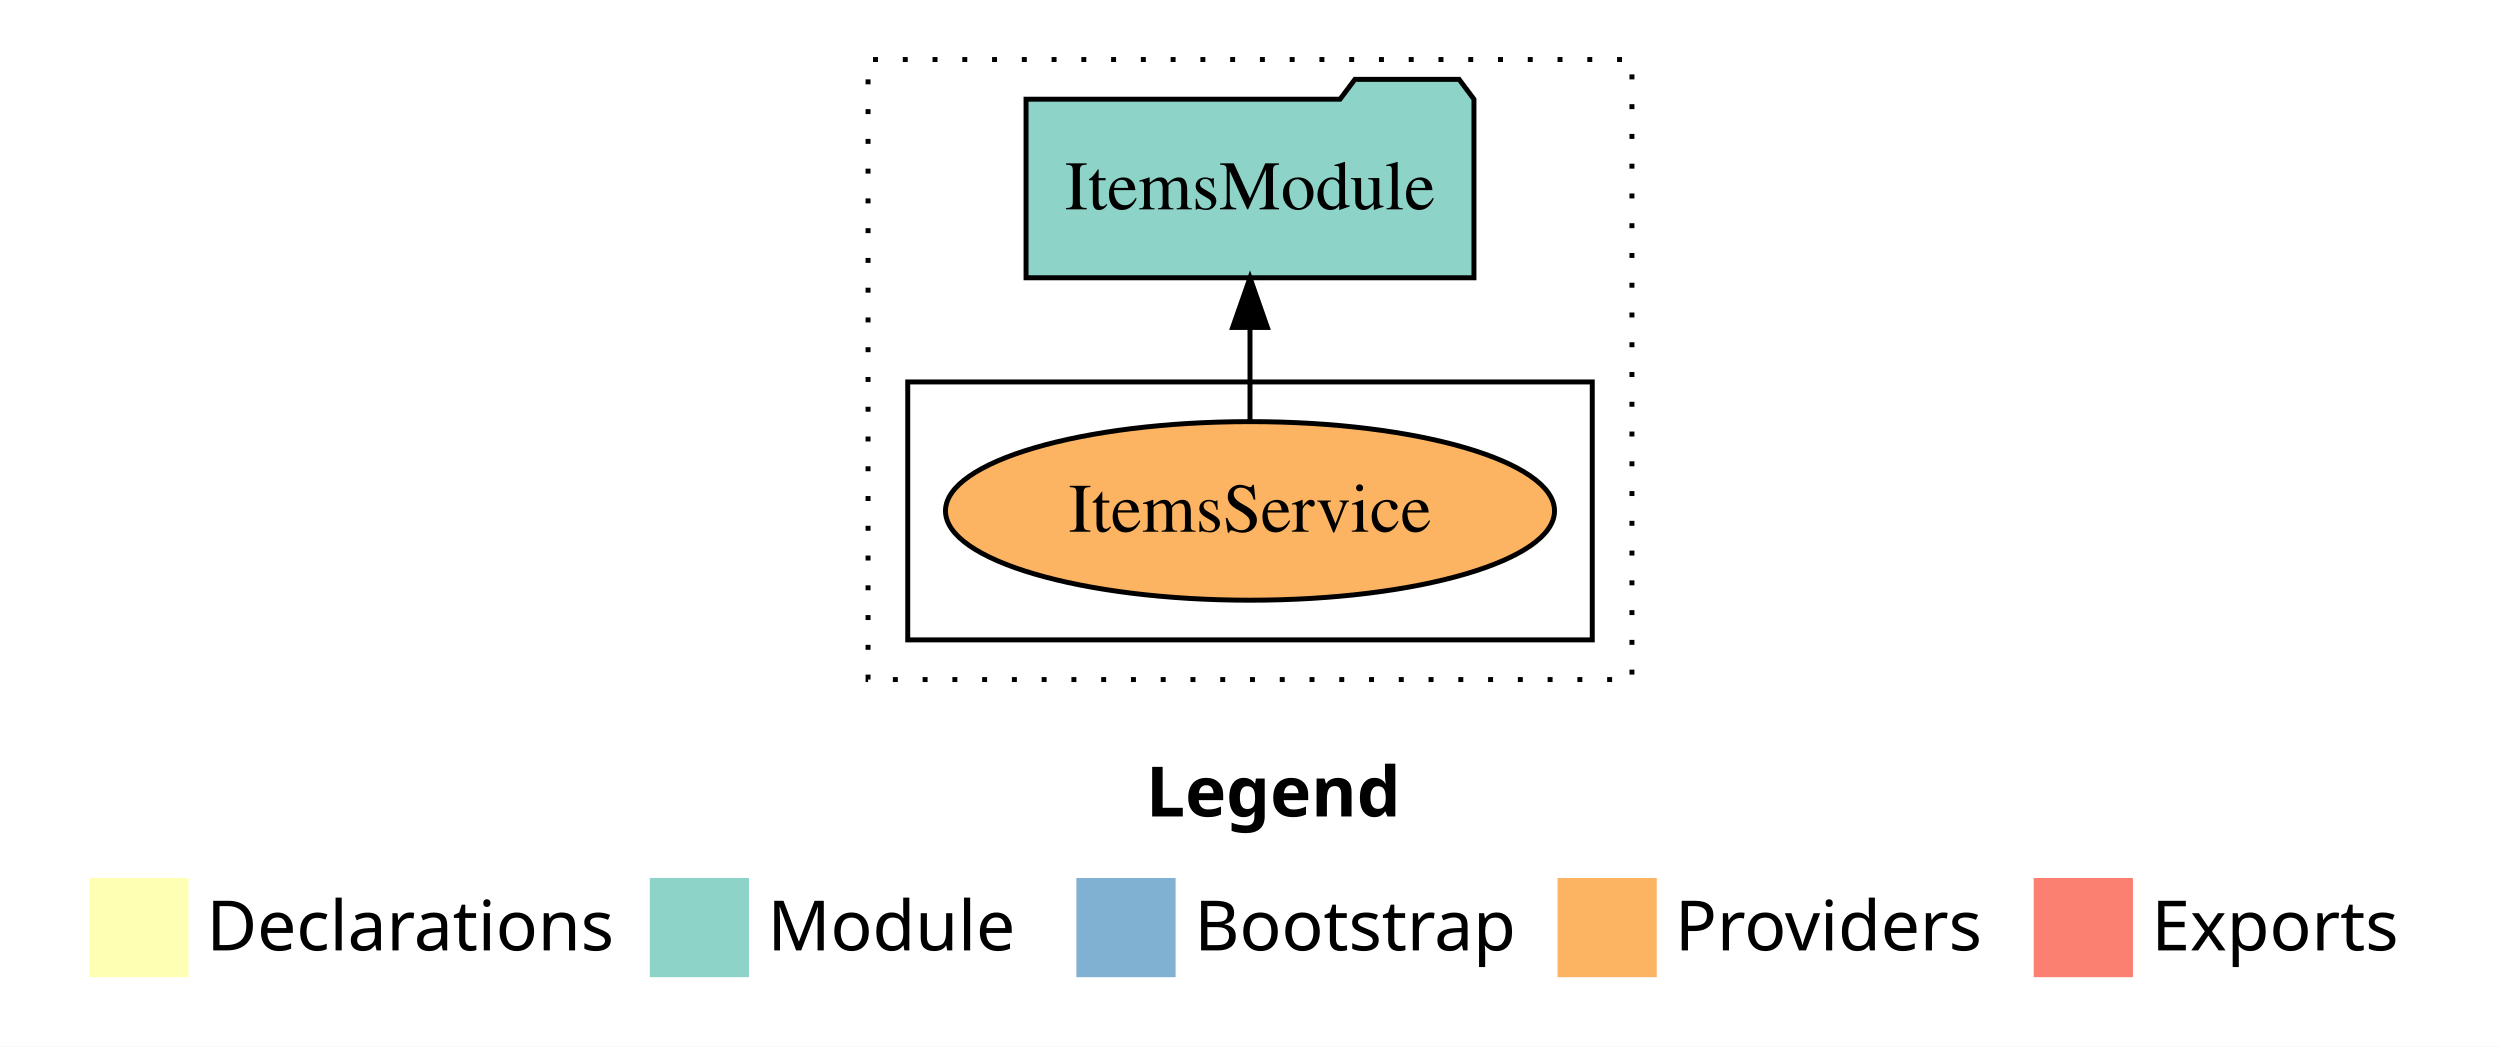
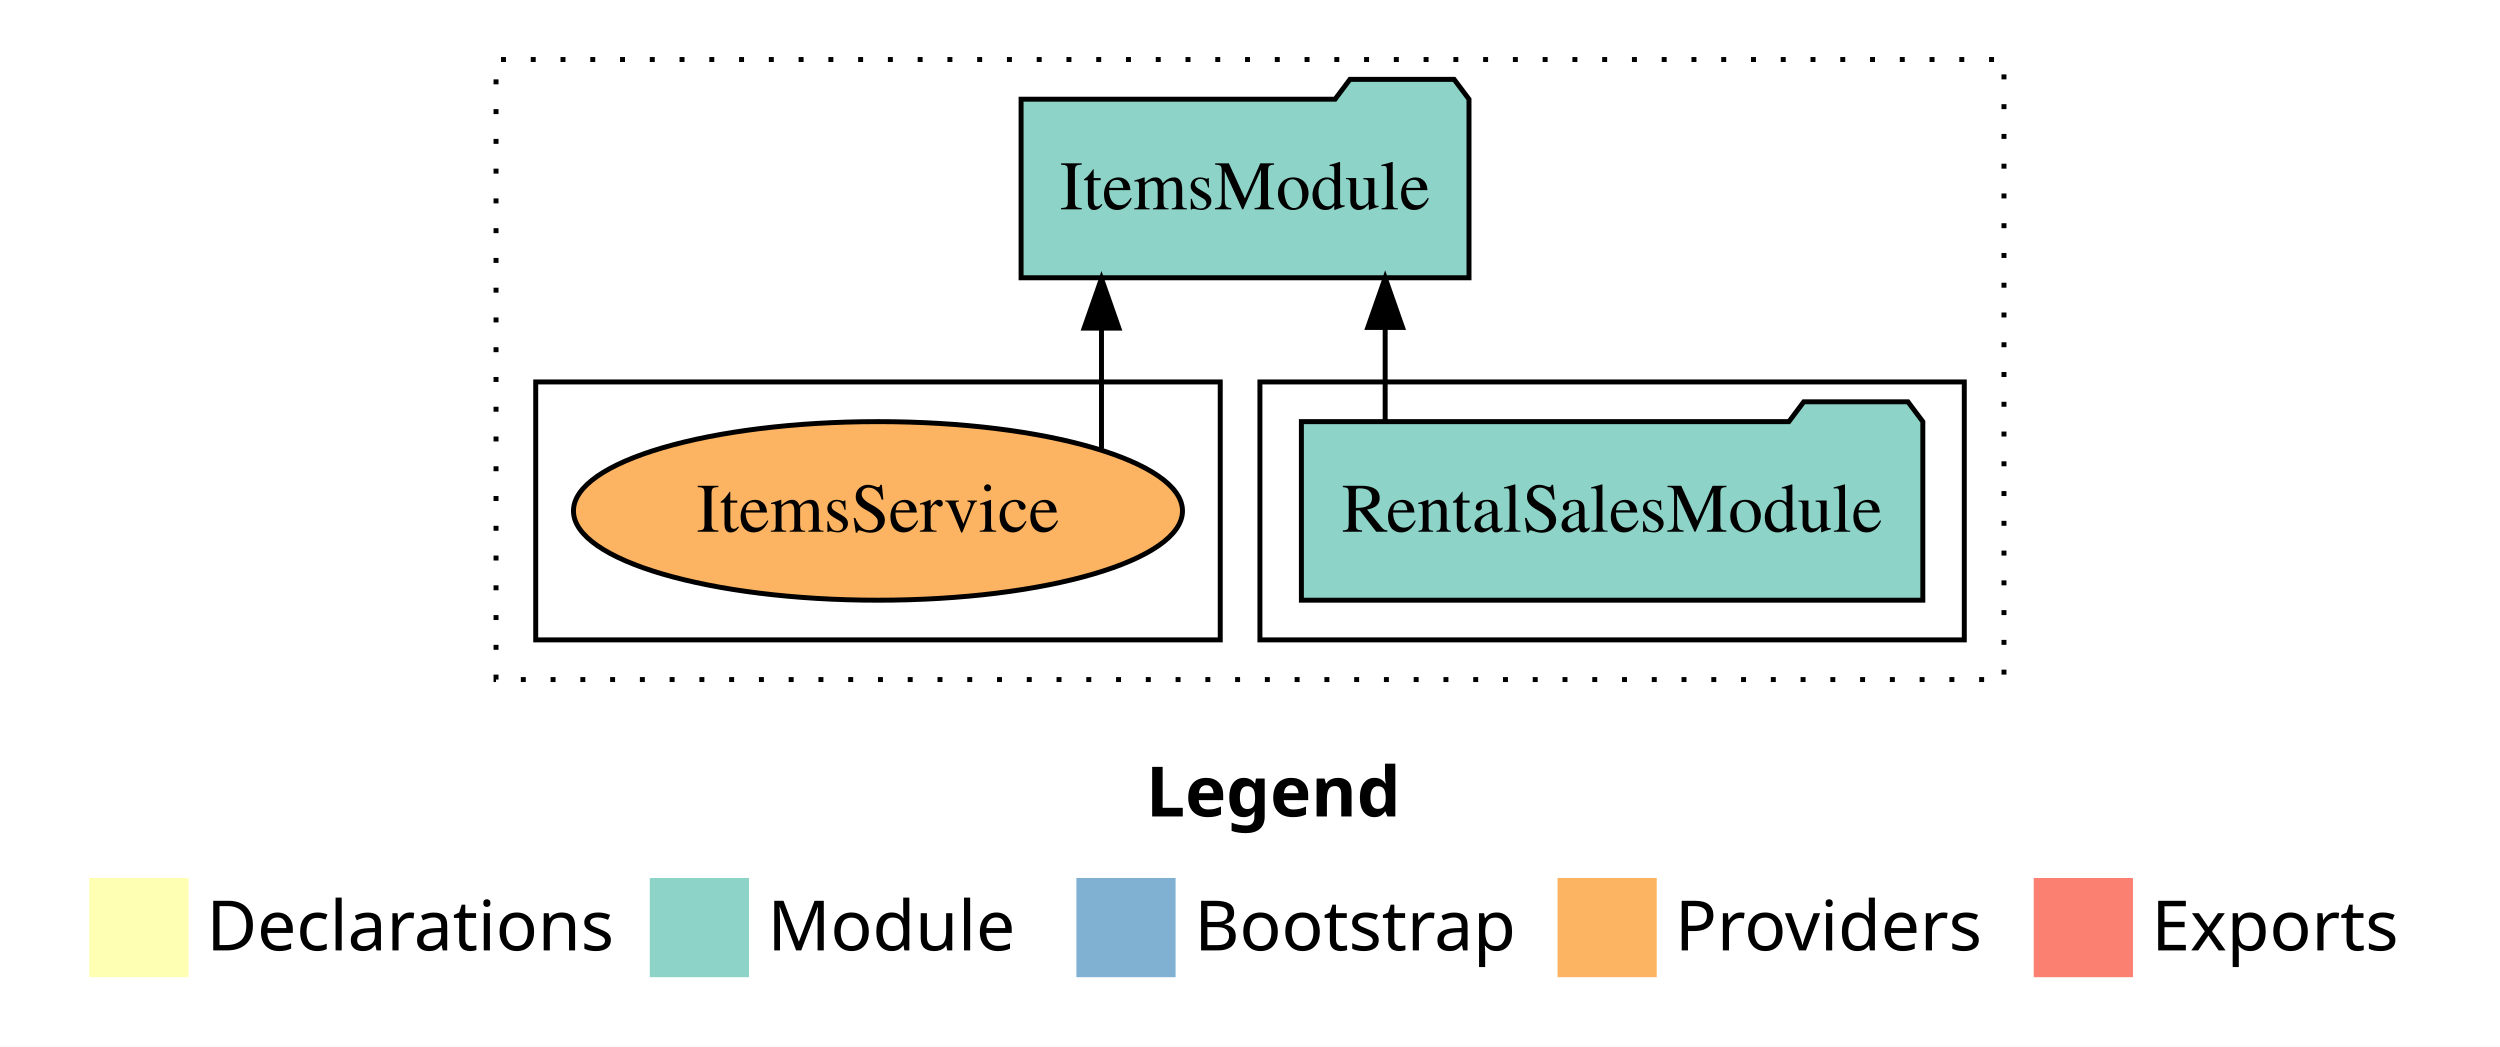
<svg xmlns="http://www.w3.org/2000/svg" width="504pt" height="211pt" viewBox="0.00 0.00 504.00 211.00">
  <g id="graph0" class="graph" transform="scale(1 1) rotate(0) translate(4 207)">
    <polygon fill="white" stroke="transparent" points="-4,4 -4,-207 500,-207 500,4 -4,4" />
    <text text-anchor="start" x="227.01" y="-42.4" font-family="Times-12" font-weight="bold" font-size="14.00">Legend</text>
    <polygon fill="#ffffb3" stroke="transparent" points="14,-10 14,-30 34,-30 34,-10 14,-10" />
    <text text-anchor="start" x="37.63" y="-15.4" font-family="Times-12" font-size="14.00">  Declarations</text>
    <polygon fill="#8dd3c7" stroke="transparent" points="127,-10 127,-30 147,-30 147,-10 127,-10" />
    <text text-anchor="start" x="150.73" y="-15.4" font-family="Times-12" font-size="14.00">  Module</text>
    <polygon fill="#80b1d3" stroke="transparent" points="213,-10 213,-30 233,-30 233,-10 213,-10" />
    <text text-anchor="start" x="236.78" y="-15.4" font-family="Times-12" font-size="14.00">  Bootstrap</text>
    <polygon fill="#fdb462" stroke="transparent" points="310,-10 310,-30 330,-30 330,-10 310,-10" />
    <text text-anchor="start" x="333.67" y="-15.4" font-family="Times-12" font-size="14.00">  Providers</text>
    <polygon fill="#fb8072" stroke="transparent" points="406,-10 406,-30 426,-30 426,-10 406,-10" />
    <text text-anchor="start" x="429.73" y="-15.4" font-family="Times-12" font-size="14.00">  Exports</text>
    <g id="clust1" class="cluster">
-       <polygon fill="none" stroke="black" stroke-dasharray="1,5" points="171,-70 171,-195 325,-195 325,-70 171,-70" />
+       <polygon fill="none" stroke="black" stroke-dasharray="1,5" points="96,-70 96,-195 400,-195 400,-70 96,-70" />
+     </g>
+     <g id="clust3" class="cluster">
+       <polygon fill="none" stroke="black" points="250,-78 250,-130 392,-130 392,-78 250,-78" />
    </g>
    <g id="clust6" class="cluster">
-       <polygon fill="none" stroke="black" points="179,-78 179,-130 317,-130 317,-78 179,-78" />
+       <polygon fill="none" stroke="black" points="104,-78 104,-130 242,-130 242,-78 104,-78" />
    </g>
    <g id="node1" class="node">
-       <ellipse fill="#fdb462" stroke="black" cx="248" cy="-104" rx="61.39" ry="18" />
-       <text text-anchor="middle" x="248" y="-99.8" font-family="Times,serif" font-size="14.00">ItemsService</text>
+       <polygon fill="#8dd3c7" stroke="black" points="383.64,-122 380.64,-126 359.64,-126 356.64,-122 258.36,-122 258.36,-86 383.64,-86 383.64,-122" />
+       <text text-anchor="middle" x="321" y="-99.8" font-family="Times,serif" font-size="14.00">RentalSalesModule</text>
    </g>
    <g id="node2" class="node">
-       <polygon fill="#8dd3c7" stroke="black" points="293.15,-187 290.15,-191 269.15,-191 266.15,-187 202.85,-187 202.85,-151 293.15,-151 293.15,-187" />
-       <text text-anchor="middle" x="248" y="-164.8" font-family="Times,serif" font-size="14.00">ItemsModule</text>
+       <polygon fill="#8dd3c7" stroke="black" points="292.15,-187 289.15,-191 268.15,-191 265.15,-187 201.85,-187 201.85,-151 292.15,-151 292.15,-187" />
+       <text text-anchor="middle" x="247" y="-164.8" font-family="Times,serif" font-size="14.00">ItemsModule</text>
    </g>
    <g id="edge1" class="edge">
-       <path fill="none" stroke="black" d="M248,-122.11C248,-122.11 248,-140.99 248,-140.99" />
-       <polygon fill="black" stroke="black" points="244.5,-140.99 248,-150.99 251.5,-140.99 244.5,-140.99" />
+       <path fill="none" stroke="black" d="M275.25,-122.11C275.25,-122.11 275.25,-140.99 275.25,-140.99" />
+       <polygon fill="black" stroke="black" points="271.75,-140.99 275.25,-150.99 278.75,-140.99 271.75,-140.99" />
+     </g>
+     <g id="node3" class="node">
+       <ellipse fill="#fdb462" stroke="black" cx="173" cy="-104" rx="61.39" ry="18" />
+       <text text-anchor="middle" x="173" y="-99.8" font-family="Times,serif" font-size="14.00">ItemsService</text>
+     </g>
+     <g id="edge2" class="edge">
+       <path fill="none" stroke="black" d="M218.06,-116.53C218.06,-116.53 218.06,-140.85 218.06,-140.85" />
+       <polygon fill="black" stroke="black" points="214.56,-140.85 218.06,-150.85 221.56,-140.85 214.56,-140.85" />
    </g>
  </g>
</svg>
